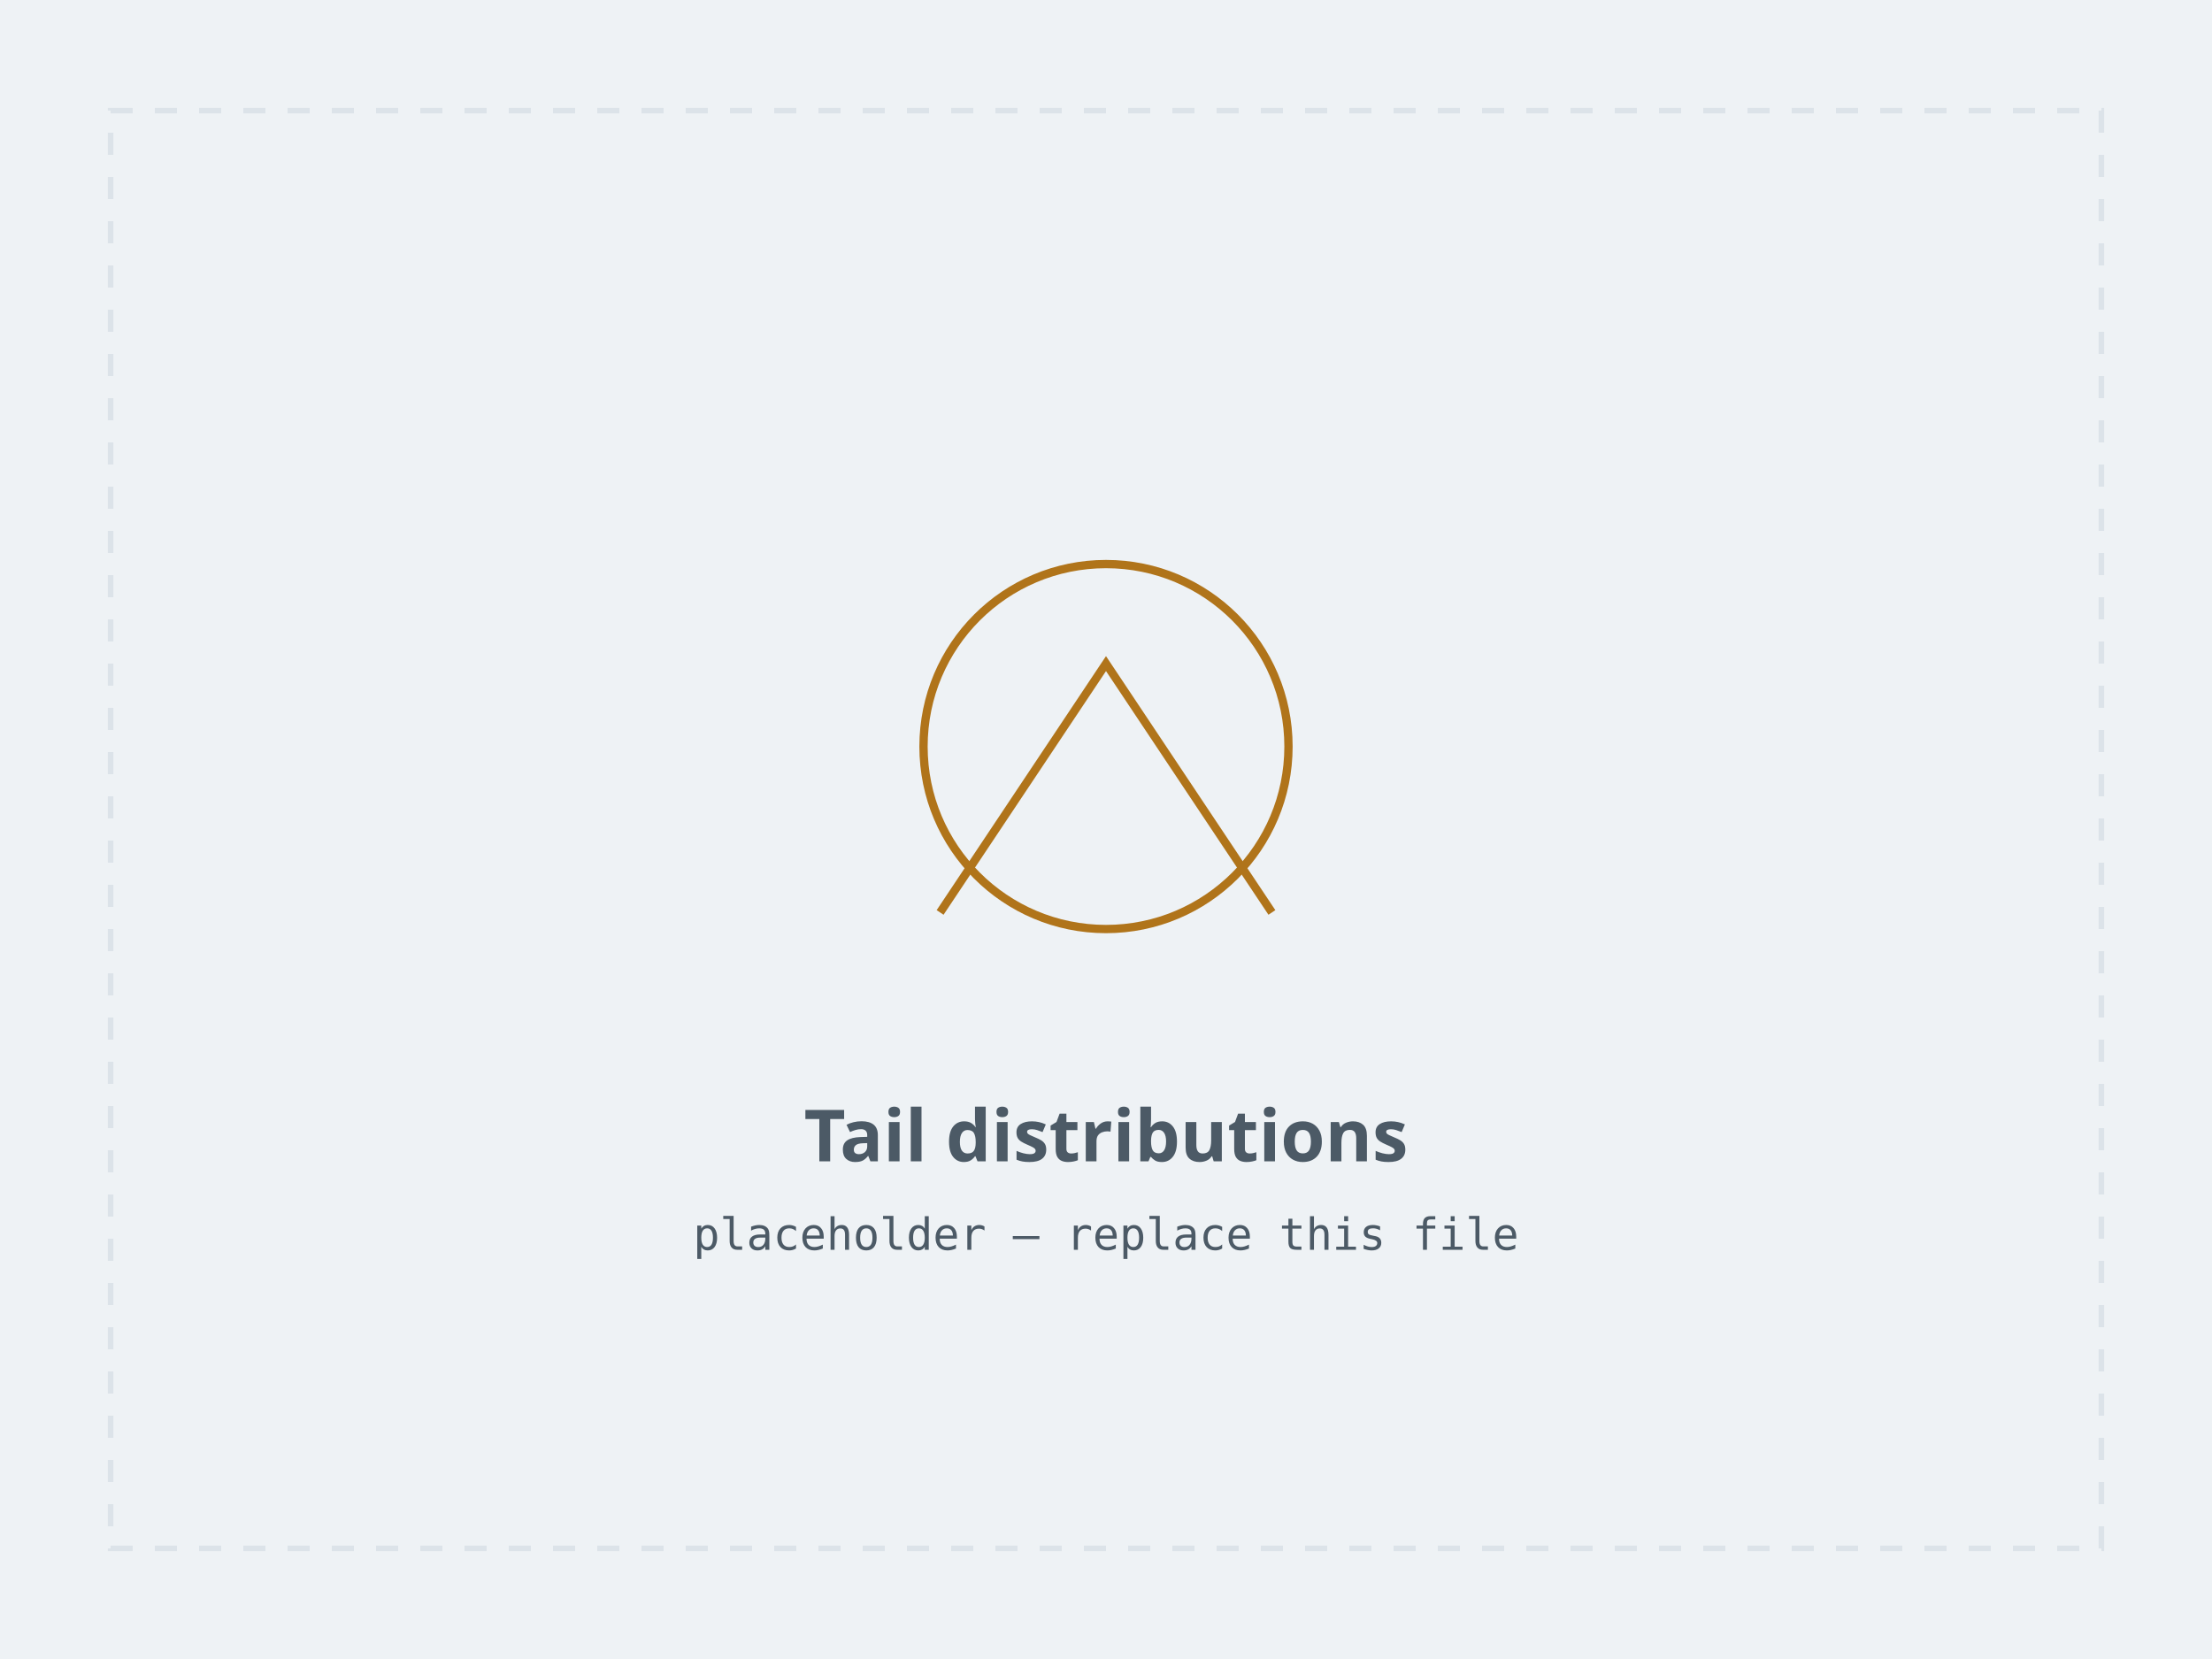
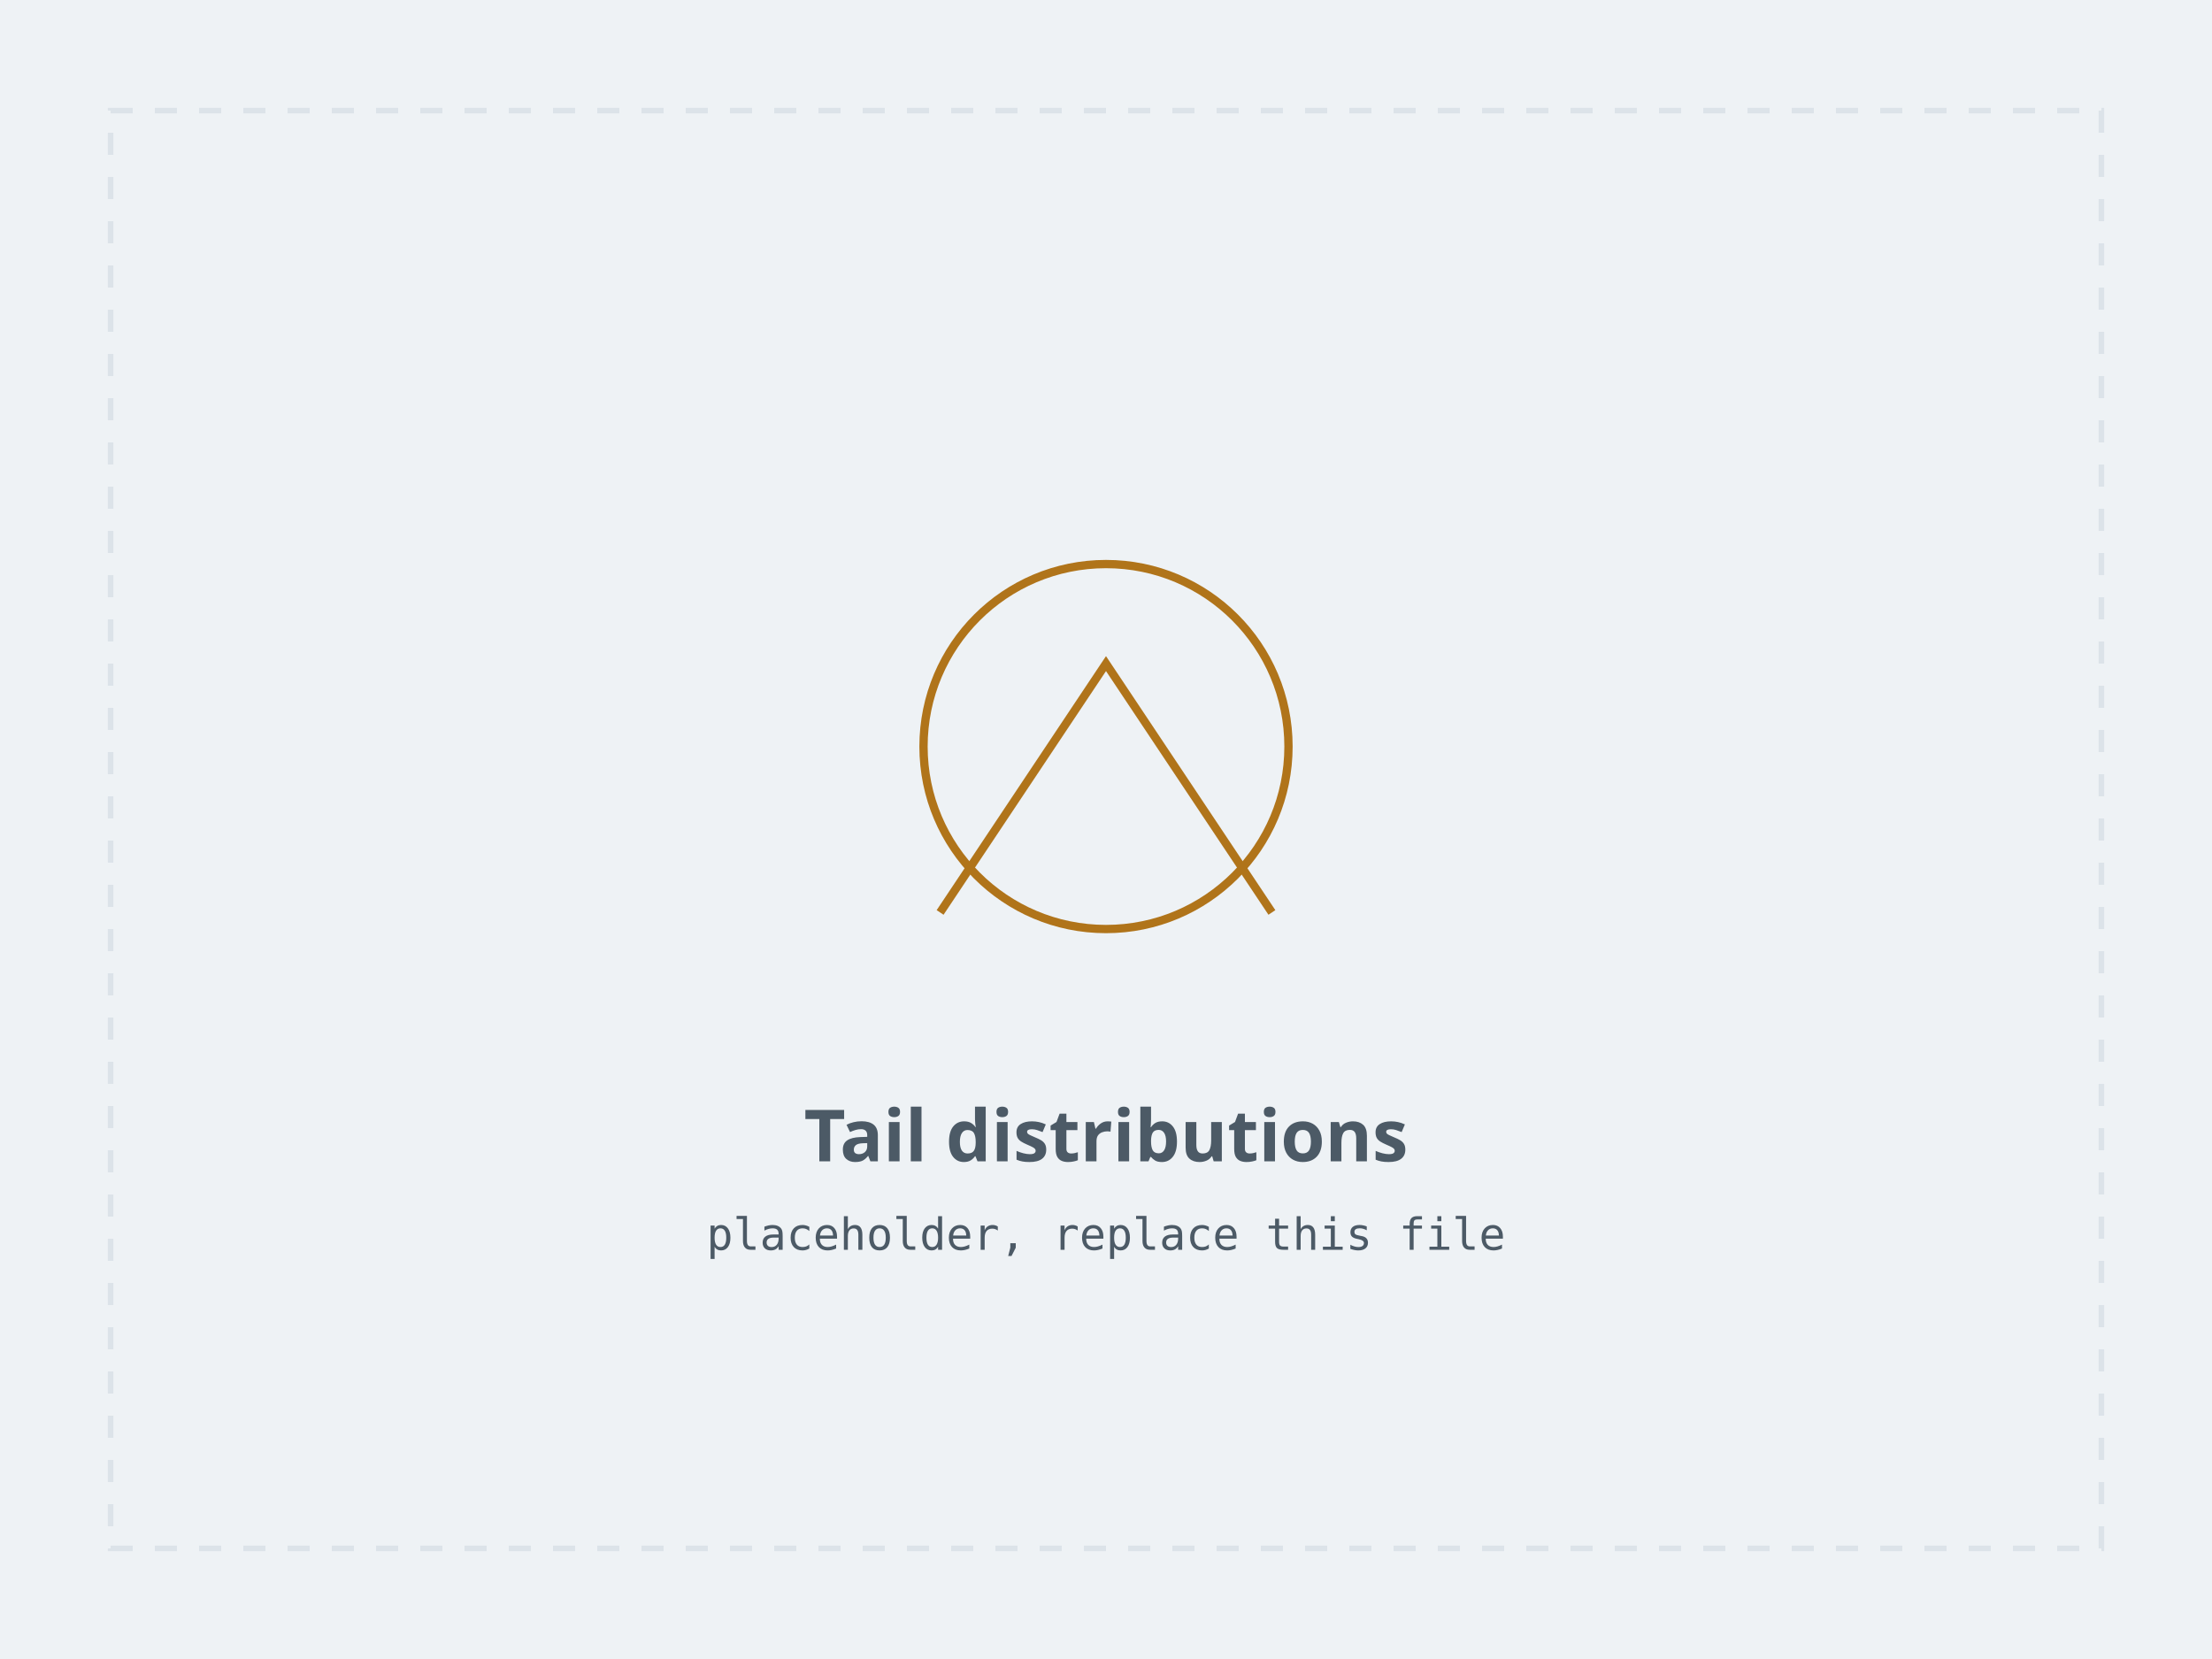
<svg xmlns="http://www.w3.org/2000/svg" viewBox="0 0 800 600" role="img" aria-label="Tail distributions placeholder">
  <rect width="800" height="600" fill="#eef2f5" />
  <rect x="40" y="40" width="720" height="520" fill="none" stroke="#dce3e9" stroke-width="2" stroke-dasharray="8 8" />
  <circle cx="400" cy="270" r="66" fill="none" stroke="#b0741a" stroke-width="3" />
  <path d="M340 330 L400 240 L460 330" fill="none" stroke="#b0741a" stroke-width="3" />
  <text x="400" y="420" text-anchor="middle" font-family="system-ui, sans-serif" font-size="26" font-weight="600" fill="#4c5a66">Tail distributions</text>
-   <text x="400" y="452" text-anchor="middle" font-family="ui-monospace, monospace" font-size="16" fill="#4c5a66">placeholder — replace this file</text>
+   <text x="400" y="452" text-anchor="middle" font-family="ui-monospace, monospace" font-size="16" fill="#4c5a66">placeholder, replace this file</text>
</svg>
